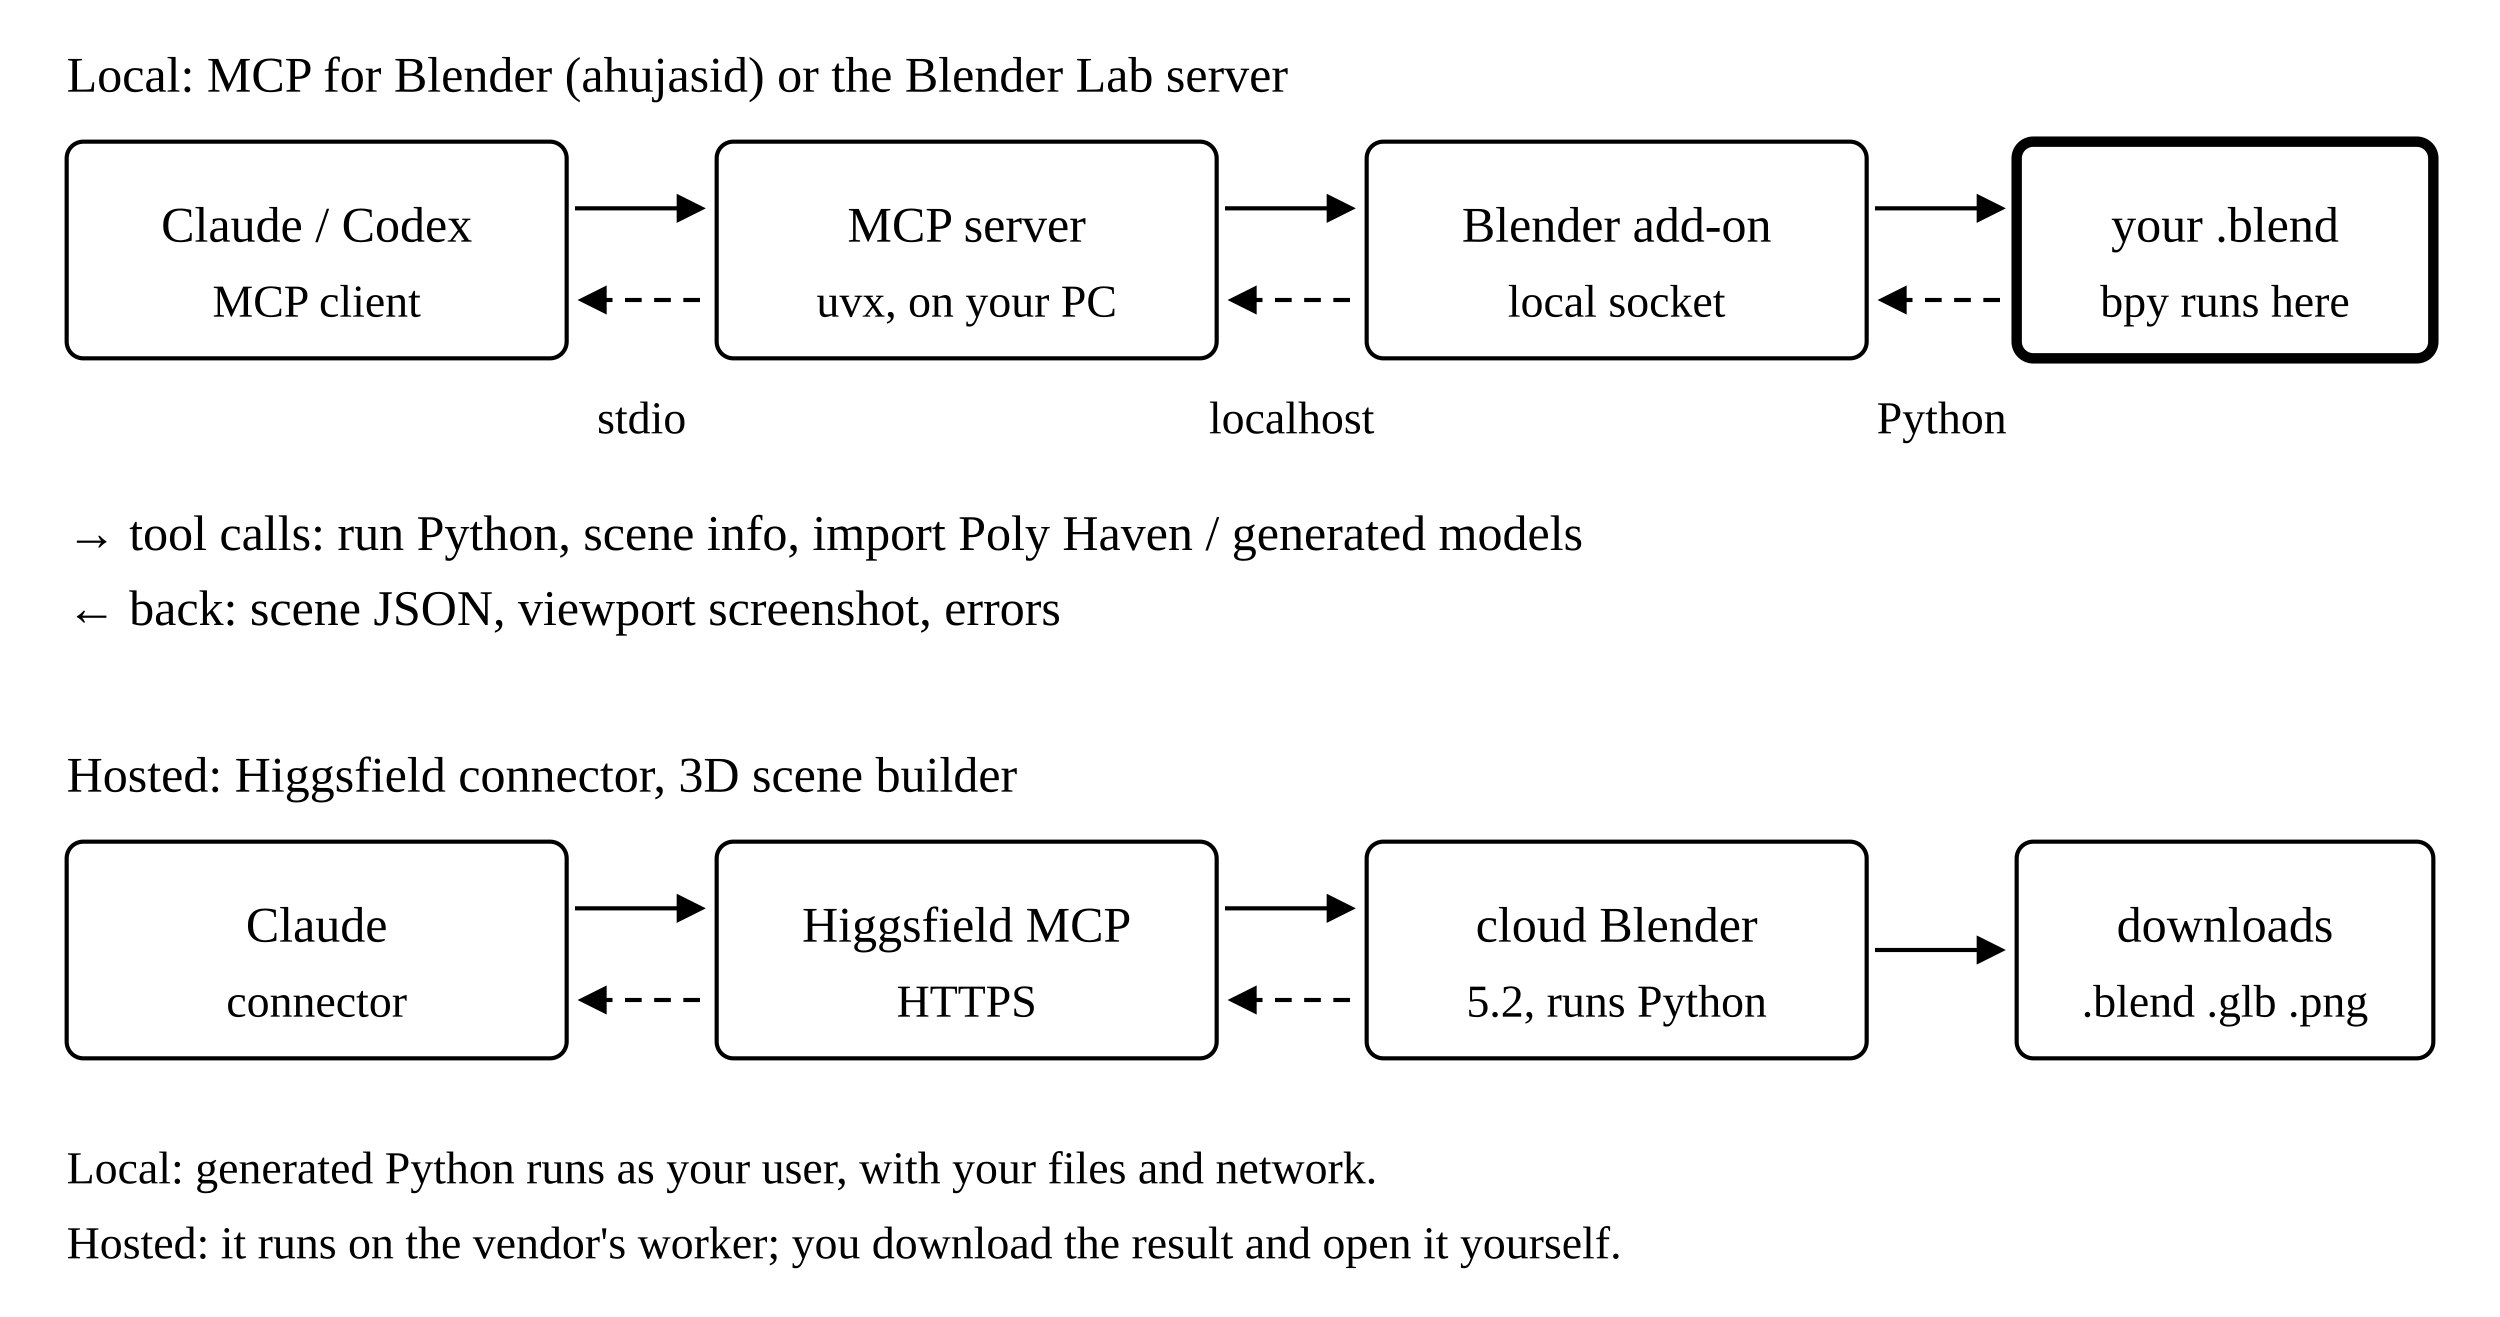
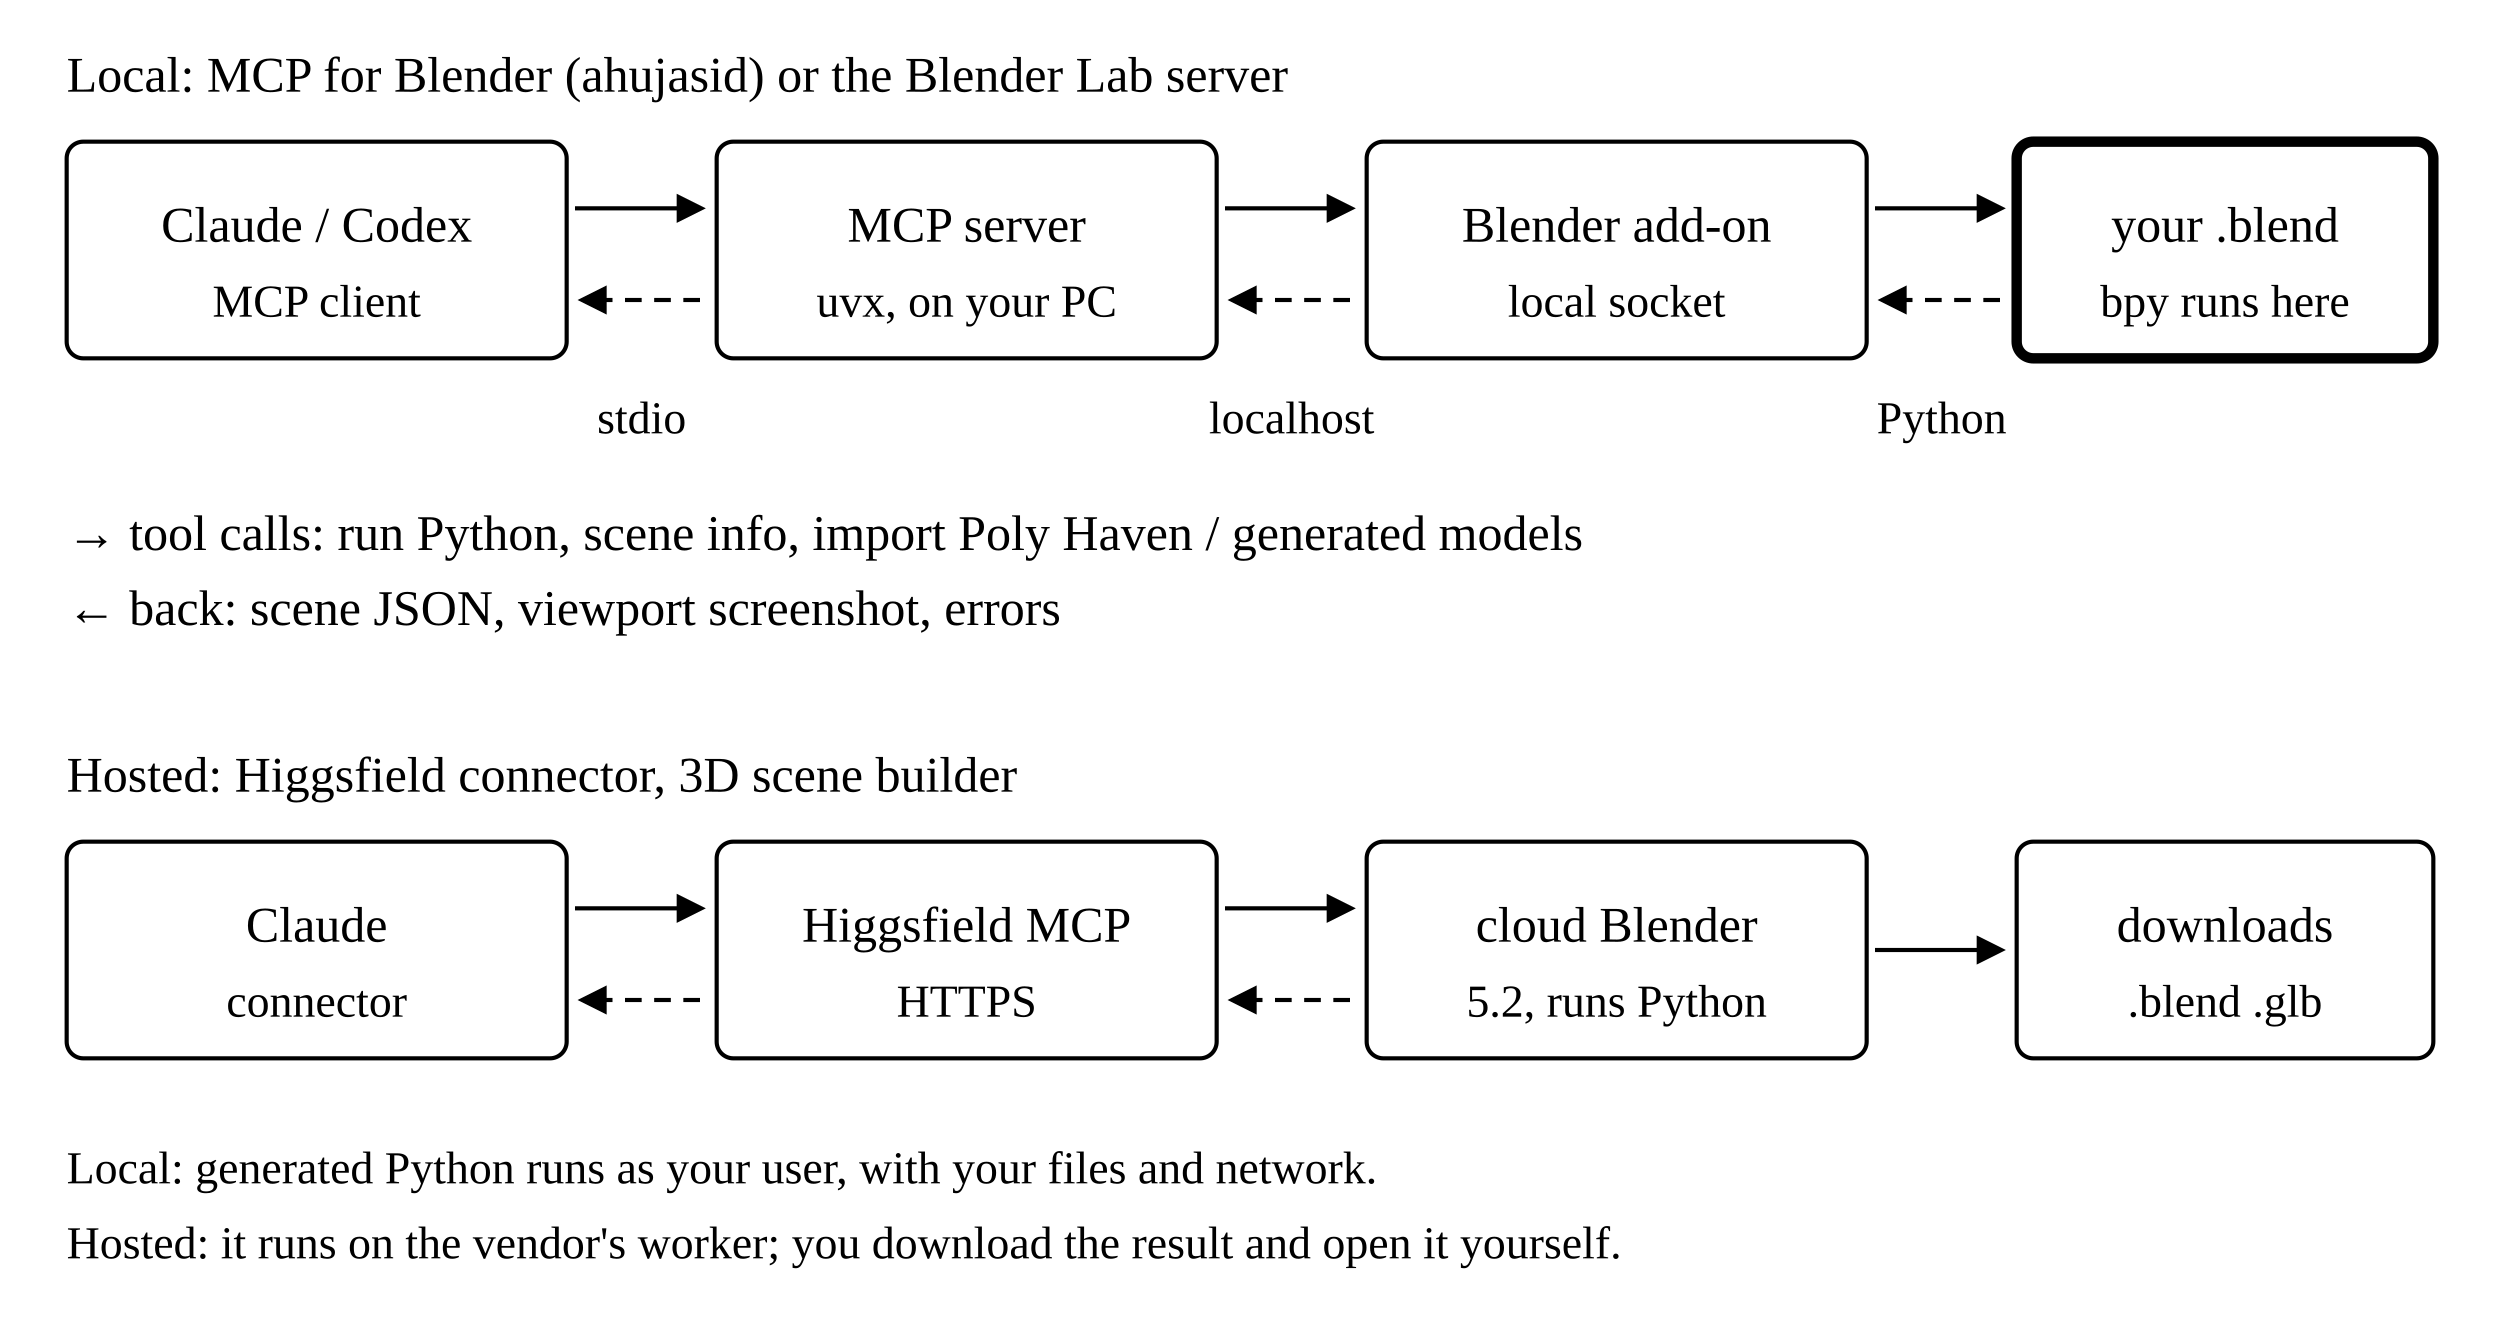
<svg xmlns="http://www.w3.org/2000/svg" viewBox="0 0 600 316" fill="none" stroke="currentColor">
  <defs>
    <marker id="ai3d-mcp-arrow" viewBox="0 0 10 10" refX="8" refY="5" markerWidth="7" markerHeight="7" orient="auto-start-reverse">
      <path d="M0 0 L10 5 L0 10 z" fill="currentColor" stroke="none" />
    </marker>
  </defs>
  <rect x="16" y="34" width="120" height="52" rx="4" />
  <rect x="172" y="34" width="120" height="52" rx="4" />
  <rect x="328" y="34" width="120" height="52" rx="4" />
  <rect class="d-fill-1 d-tint" x="484" y="34" width="100" height="52" rx="4" stroke-width="2.5" />
  <g>
    <path d="M138 50 H 168" marker-end="url(#ai3d-mcp-arrow)" />
    <path d="M294 50 H 324" marker-end="url(#ai3d-mcp-arrow)" />
    <path d="M450 50 H 480" marker-end="url(#ai3d-mcp-arrow)" />
  </g>
  <g class="d-muted" stroke-dasharray="4 3">
    <path d="M168 72 H 140" marker-end="url(#ai3d-mcp-arrow)" />
    <path d="M324 72 H 296" marker-end="url(#ai3d-mcp-arrow)" />
    <path d="M480 72 H 452" marker-end="url(#ai3d-mcp-arrow)" />
  </g>
  <rect x="16" y="202" width="120" height="52" rx="4" />
  <rect x="172" y="202" width="120" height="52" rx="4" />
  <rect class="d-fill-2 d-tint" x="328" y="202" width="120" height="52" rx="4" />
  <rect x="484" y="202" width="100" height="52" rx="4" />
  <g>
    <path d="M138 218 H 168" marker-end="url(#ai3d-mcp-arrow)" />
    <path d="M294 218 H 324" marker-end="url(#ai3d-mcp-arrow)" />
    <path d="M450 228 H 480" marker-end="url(#ai3d-mcp-arrow)" />
  </g>
  <g class="d-muted" stroke-dasharray="4 3">
    <path d="M168 240 H 140" marker-end="url(#ai3d-mcp-arrow)" />
    <path d="M324 240 H 296" marker-end="url(#ai3d-mcp-arrow)" />
  </g>
  <g fill="currentColor" stroke="none">
    <text x="16" y="22" font-size="12">Local: MCP for Blender (ahujasid) or the Blender Lab server</text>
    <text x="76" y="58" text-anchor="middle">Claude / Codex</text>
    <text x="232" y="58" text-anchor="middle">MCP server</text>
    <text x="388" y="58" text-anchor="middle">Blender add-on</text>
    <text x="534" y="58" text-anchor="middle">your .blend</text>
    <g font-size="11" class="d-muted" text-anchor="middle">
      <text x="76" y="76">MCP client</text>
      <text x="232" y="76">uvx, on your PC</text>
      <text x="388" y="76">local socket</text>
      <text x="534" y="76">bpy runs here</text>
      <text x="154" y="104">stdio</text>
      <text x="310" y="104">localhost</text>
      <text x="466" y="104">Python</text>
    </g>
    <g font-size="12">
      <text x="16" y="132">→ tool calls: run Python, scene info, import Poly Haven / generated models</text>
      <text x="16" y="150" class="d-muted">← back: scene JSON, viewport screenshot, errors</text>
    </g>
    <text x="16" y="190" font-size="12">Hosted: Higgsfield connector, 3D scene builder</text>
    <text x="76" y="226" text-anchor="middle">Claude</text>
    <text x="232" y="226" text-anchor="middle">Higgsfield MCP</text>
    <text x="388" y="226" text-anchor="middle">cloud Blender</text>
    <text x="534" y="226" text-anchor="middle">downloads</text>
    <g font-size="11" class="d-muted" text-anchor="middle">
      <text x="76" y="244">connector</text>
      <text x="232" y="244">HTTPS</text>
      <text x="388" y="244">5.2, runs Python</text>
-       <text x="534" y="244">.blend .glb .png</text>
+       <text x="534" y="244">.blend .glb</text>
    </g>
    <g font-size="11" class="d-muted">
      <text x="16" y="284">Local: generated Python runs as your user, with your files and network.</text>
      <text x="16" y="302">Hosted: it runs on the vendor's worker; you download the result and open it yourself.</text>
    </g>
  </g>
</svg>
